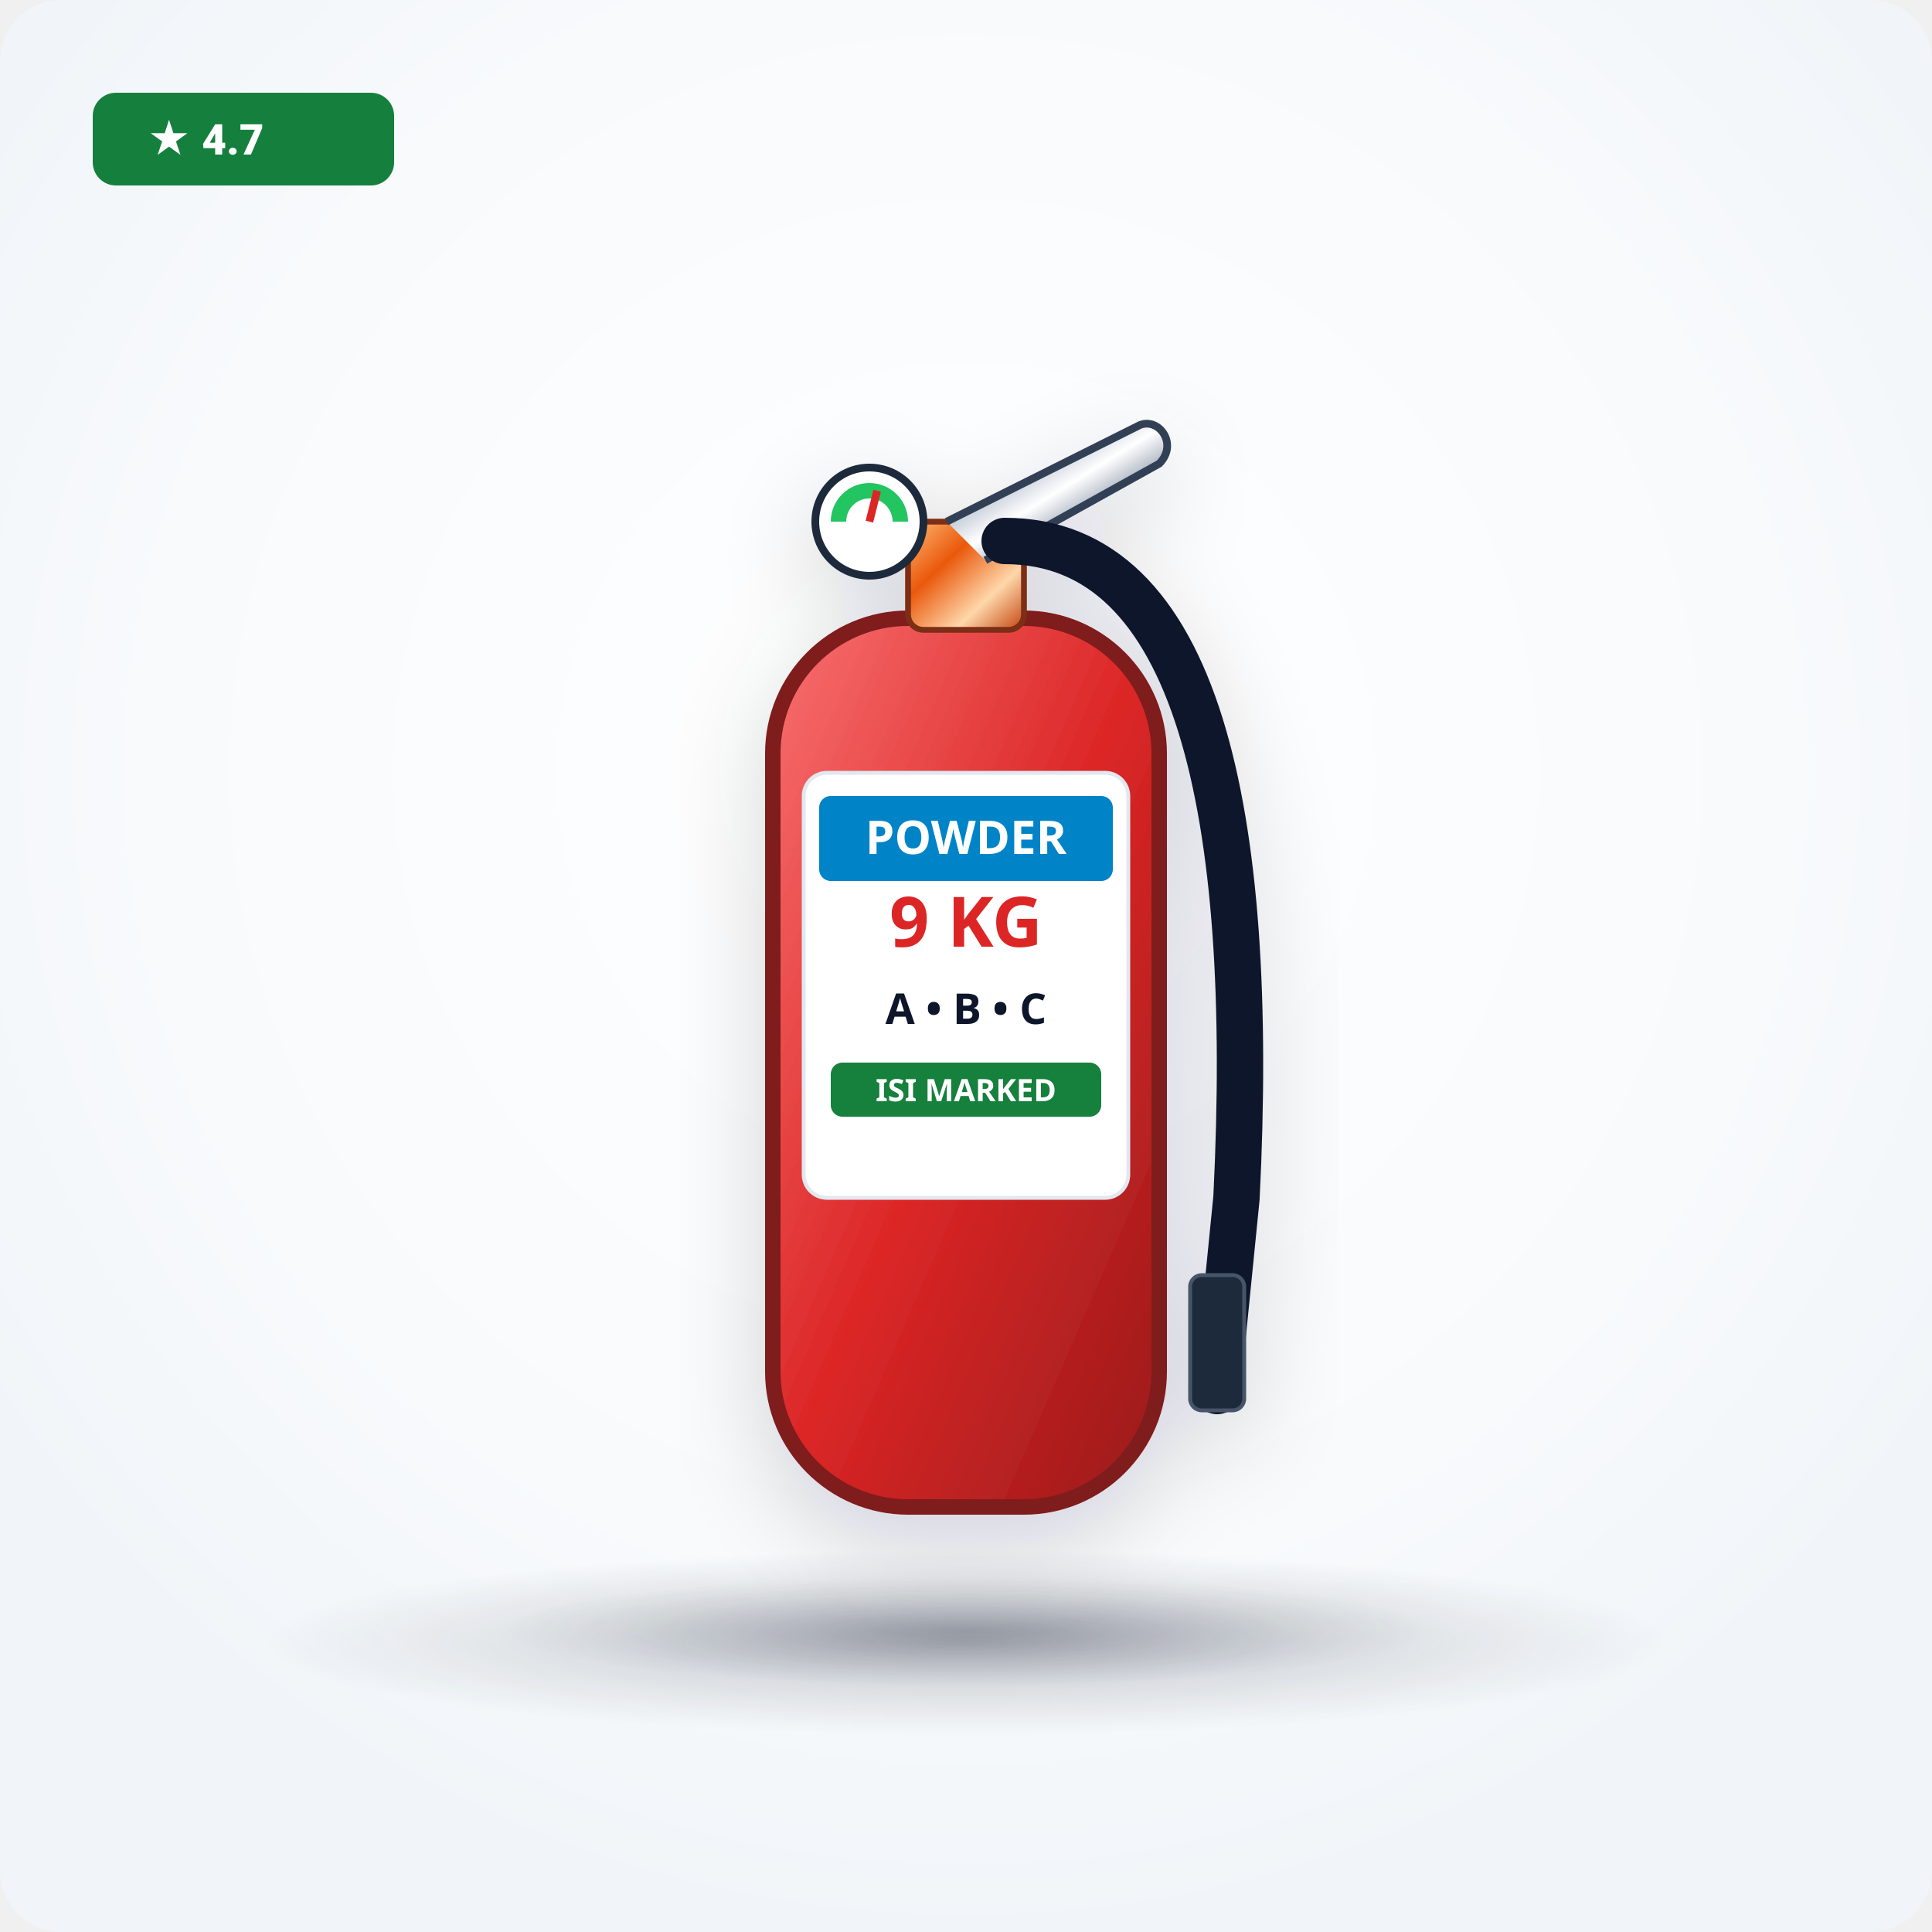
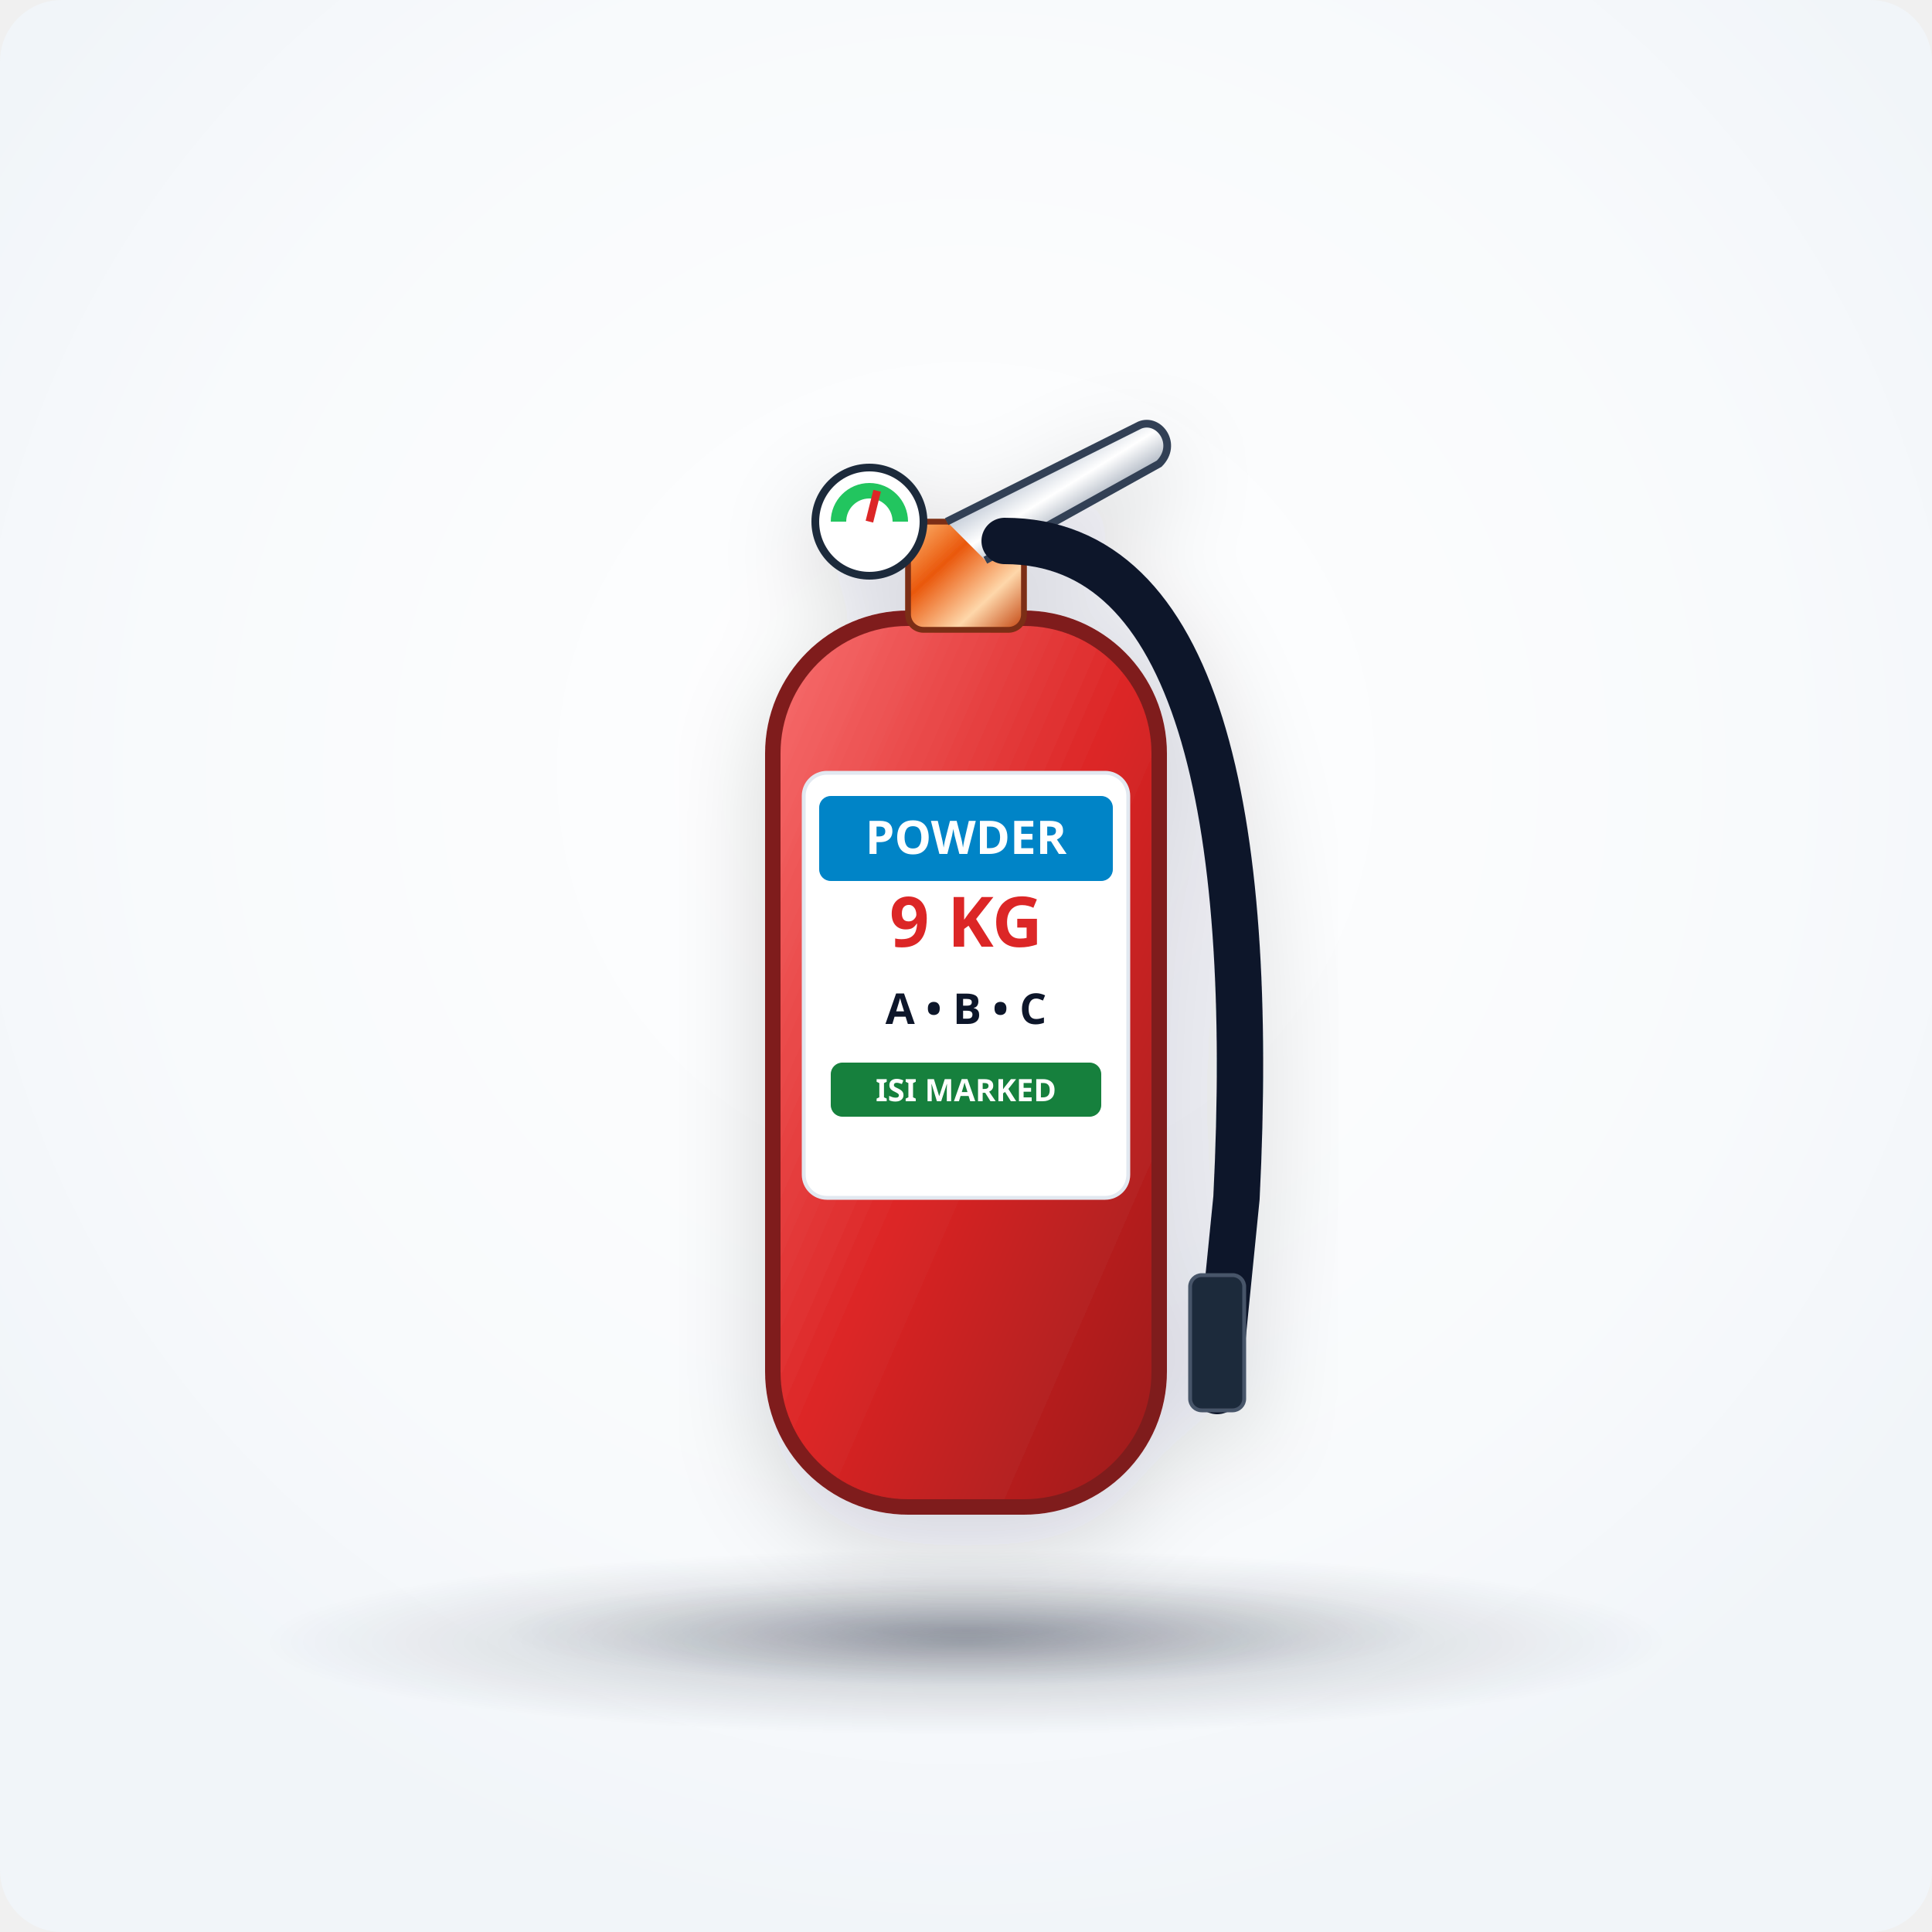
<svg xmlns="http://www.w3.org/2000/svg" viewBox="0 0 500 500" width="500" height="500">
  <defs>
    <radialGradient id="studioBg" cx="50%" cy="40%" r="60%">
      <stop offset="0%" stop-color="#ffffff" />
      <stop offset="70%" stop-color="#f8fafc" />
      <stop offset="100%" stop-color="#f1f5f9" />
    </radialGradient>
    <radialGradient id="contactShadow" cx="50%" cy="50%" r="50%">
      <stop offset="0%" stop-color="rgba(15, 23, 42, 0.28)" />
      <stop offset="50%" stop-color="rgba(15, 23, 42, 0.12)" />
      <stop offset="100%" stop-color="rgba(15, 23, 42, 0)" />
    </radialGradient>
    <linearGradient id="chromeGrad" x1="0%" y1="0%" x2="100%" y2="100%">
      <stop offset="0%" stop-color="#f1f5f9" />
      <stop offset="25%" stop-color="#94a3b8" />
      <stop offset="50%" stop-color="#ffffff" />
      <stop offset="75%" stop-color="#64748b" />
      <stop offset="100%" stop-color="#cbd5e1" />
    </linearGradient>
    <linearGradient id="copperGrad" x1="0%" y1="0%" x2="100%" y2="100%">
      <stop offset="0%" stop-color="#fdba74" />
      <stop offset="35%" stop-color="#ea580c" />
      <stop offset="70%" stop-color="#fed7aa" />
      <stop offset="100%" stop-color="#c2410c" />
    </linearGradient>
    <linearGradient id="darkMetal" x1="0%" y1="0%" x2="0%" y2="100%">
      <stop offset="0%" stop-color="#475569" />
      <stop offset="50%" stop-color="#1e293b" />
      <stop offset="100%" stop-color="#0f172a" />
    </linearGradient>
    <linearGradient id="toolBlue" x1="0%" y1="0%" x2="100%" y2="100%">
      <stop offset="0%" stop-color="#38bdf8" />
      <stop offset="40%" stop-color="#0284c7" />
      <stop offset="100%" stop-color="#0369a1" />
    </linearGradient>
    <linearGradient id="safetyOrange" x1="0%" y1="0%" x2="100%" y2="100%">
      <stop offset="0%" stop-color="#fb923c" />
      <stop offset="50%" stop-color="#ea580c" />
      <stop offset="100%" stop-color="#c2410c" />
    </linearGradient>
    <linearGradient id="dangerRed" x1="0%" y1="0%" x2="100%" y2="100%">
      <stop offset="0%" stop-color="#f87171" />
      <stop offset="50%" stop-color="#dc2626" />
      <stop offset="100%" stop-color="#991b1b" />
    </linearGradient>
    <linearGradient id="cautionYellow" x1="0%" y1="0%" x2="100%" y2="100%">
      <stop offset="0%" stop-color="#fde047" />
      <stop offset="40%" stop-color="#eab308" />
      <stop offset="100%" stop-color="#ca8a04" />
    </linearGradient>
    <filter id="softGlow" x="-20%" y="-20%" width="140%" height="140%">
      <feDropShadow dx="0" dy="8" stdDeviation="12" flood-color="#0f172a" flood-opacity="0.16" />
    </filter>
  </defs>
  <rect width="500" height="500" rx="16" fill="url(#studioBg)" />
  <ellipse cx="250" cy="425" rx="180" ry="24" fill="url(#contactShadow)" />
  <ellipse cx="250" cy="422" rx="120" ry="14" fill="url(#contactShadow)" opacity="0.8" />
  <g filter="url(#softGlow)">
    <g transform="translate(160, 50)">
      <rect x="40" y="110" width="100" height="230" rx="35" fill="url(#dangerRed)" stroke="#7f1d1d" stroke-width="4" />
      <rect x="75" y="85" width="30" height="28" rx="4" fill="url(#copperGrad)" stroke="#7c2d12" stroke-width="1.5" />
      <circle cx="65" cy="85" r="14" fill="#ffffff" stroke="#1e293b" stroke-width="2" />
      <path d="M57 85 A8 8 0 0 1 73 85" fill="none" stroke="#22c55e" stroke-width="4" />
      <line x1="65" y1="85" x2="67" y2="77" stroke="#dc2626" stroke-width="2" />
      <path d="M85 85 L135 60 C140 58 145 65 140 70 L95 95" fill="url(#chromeGrad)" stroke="#334155" stroke-width="2" />
      <path d="M85 98 L140 98" fill="none" stroke="url(#chromeGrad)" stroke-width="8" stroke-linecap="round" />
      <path d="M100 90 C150 90 165 160 160 260 L155 310" fill="none" stroke="#0f172a" stroke-width="12" stroke-linecap="round" />
      <rect x="148" y="280" width="14" height="35" rx="3" fill="#1e293b" stroke="#475569" stroke-width="1" />
      <rect x="48" y="150" width="84" height="110" rx="6" fill="#ffffff" stroke="#e2e8f0" stroke-width="1" />
      <rect x="52" y="156" width="76" height="22" rx="3" fill="#0284c7" />
      <text x="90" y="171" font-family="sans-serif" font-size="12" font-weight="900" fill="#ffffff" text-anchor="middle">POWDER</text>
      <text x="90" y="195" font-family="sans-serif" font-size="18" font-weight="900" fill="#dc2626" text-anchor="middle">9 KG</text>
      <text x="90" y="215" font-family="sans-serif" font-size="11" font-weight="800" fill="#0f172a" text-anchor="middle">A • B • C</text>
      <rect x="55" y="225" width="70" height="14" rx="3" fill="#15803d" />
      <text x="90" y="235" font-family="sans-serif" font-size="8" font-weight="800" fill="#ffffff" text-anchor="middle">ISI MARKED</text>
    </g>
  </g>
-   <g transform="translate(24, 24)">
-     <rect width="78" height="24" rx="6" fill="#15803d" />
-     <text x="14" y="16" font-family="-apple-system, BlinkMacSystemFont, 'Segoe UI', Roboto, sans-serif" font-size="11" font-weight="800" fill="#ffffff">★ 4.7</text>
-   </g>
</svg>
